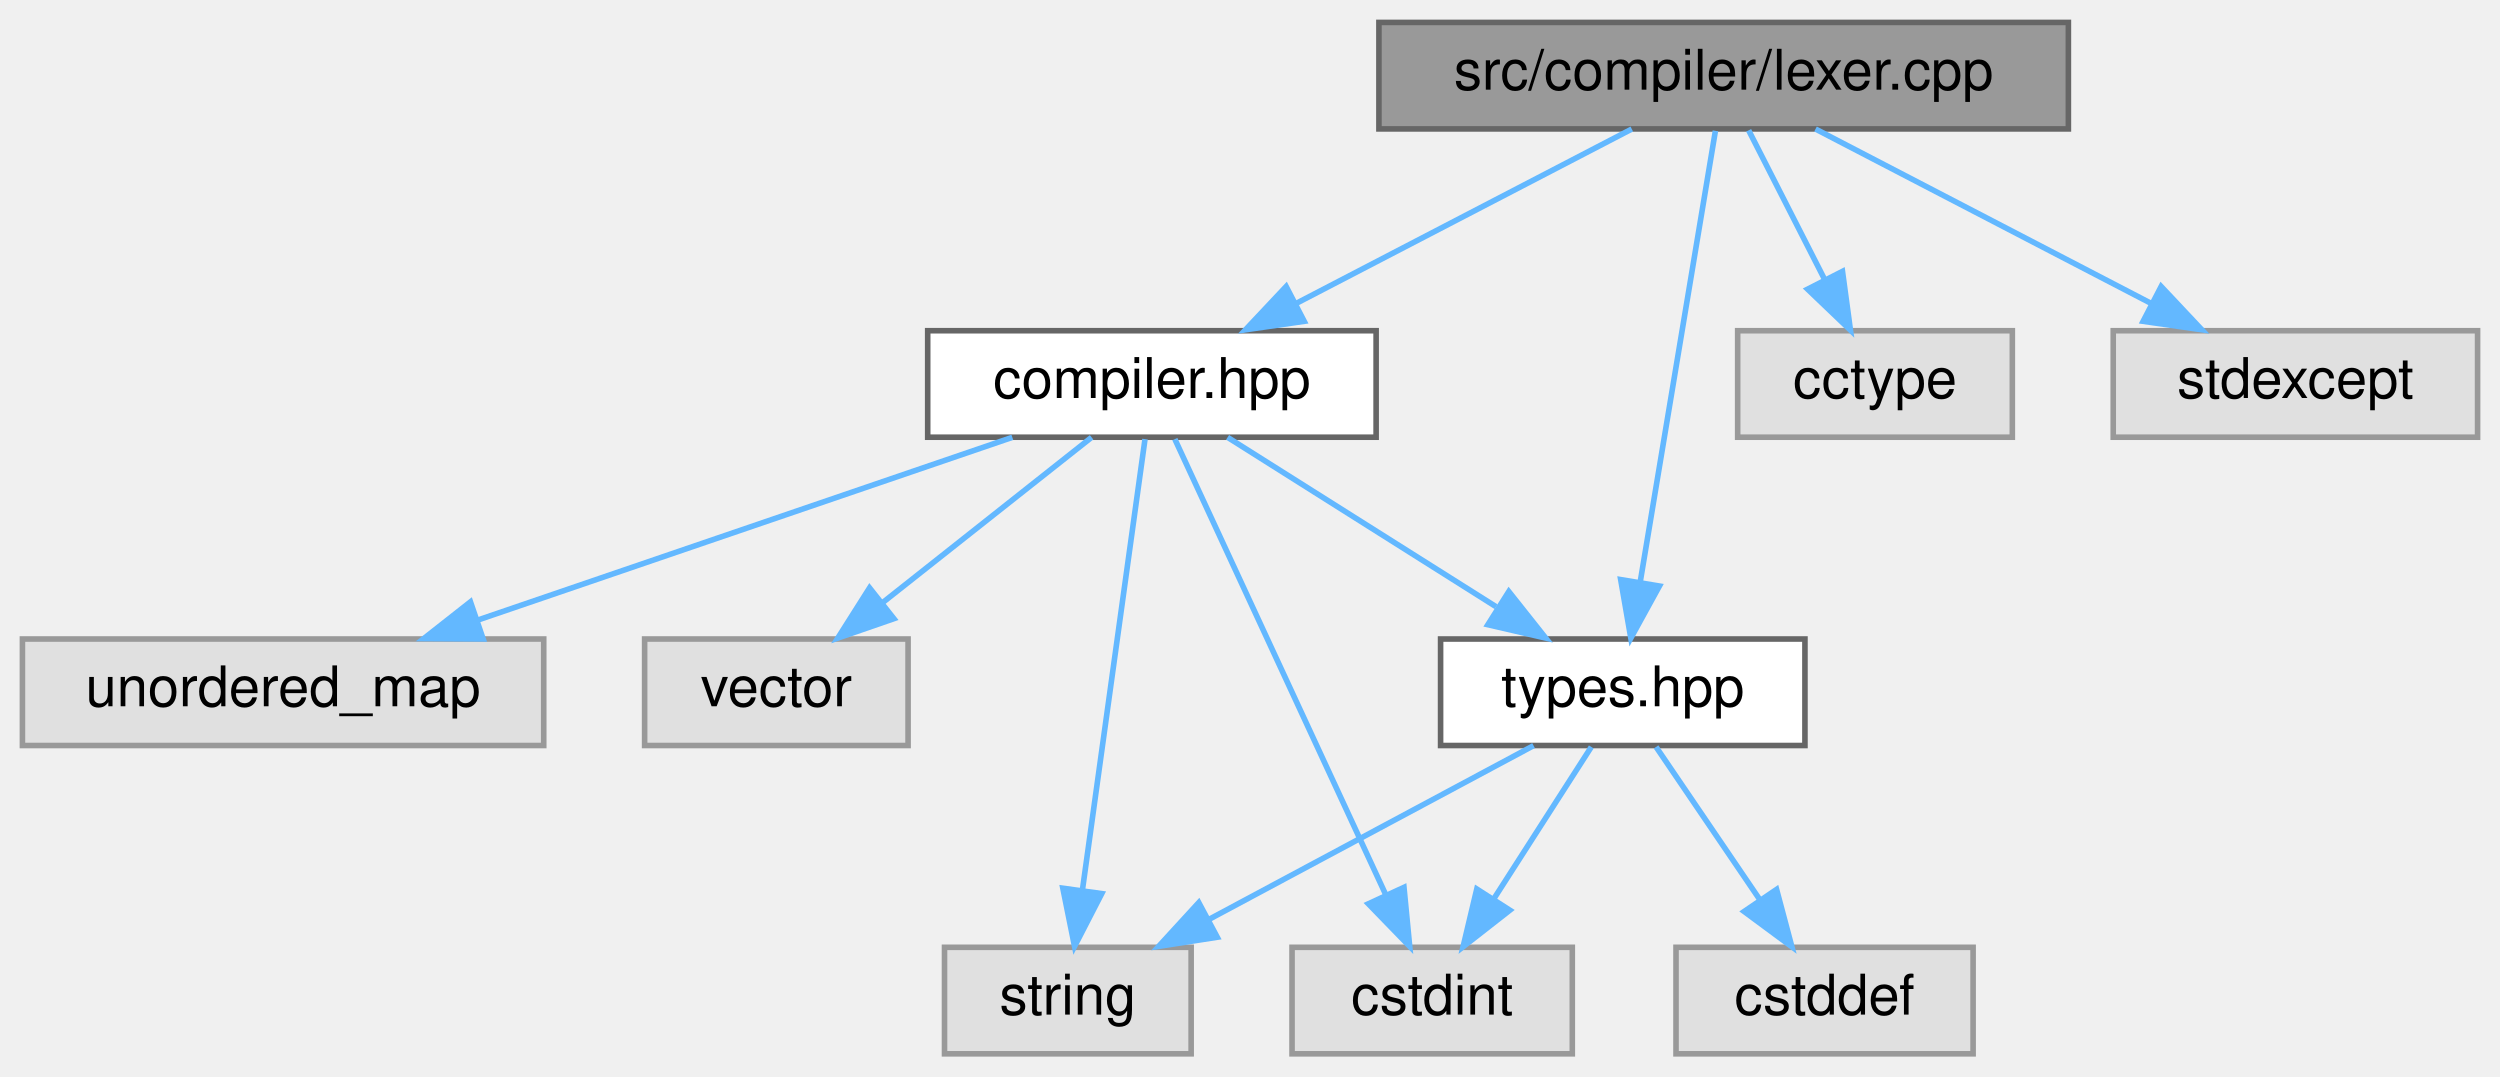
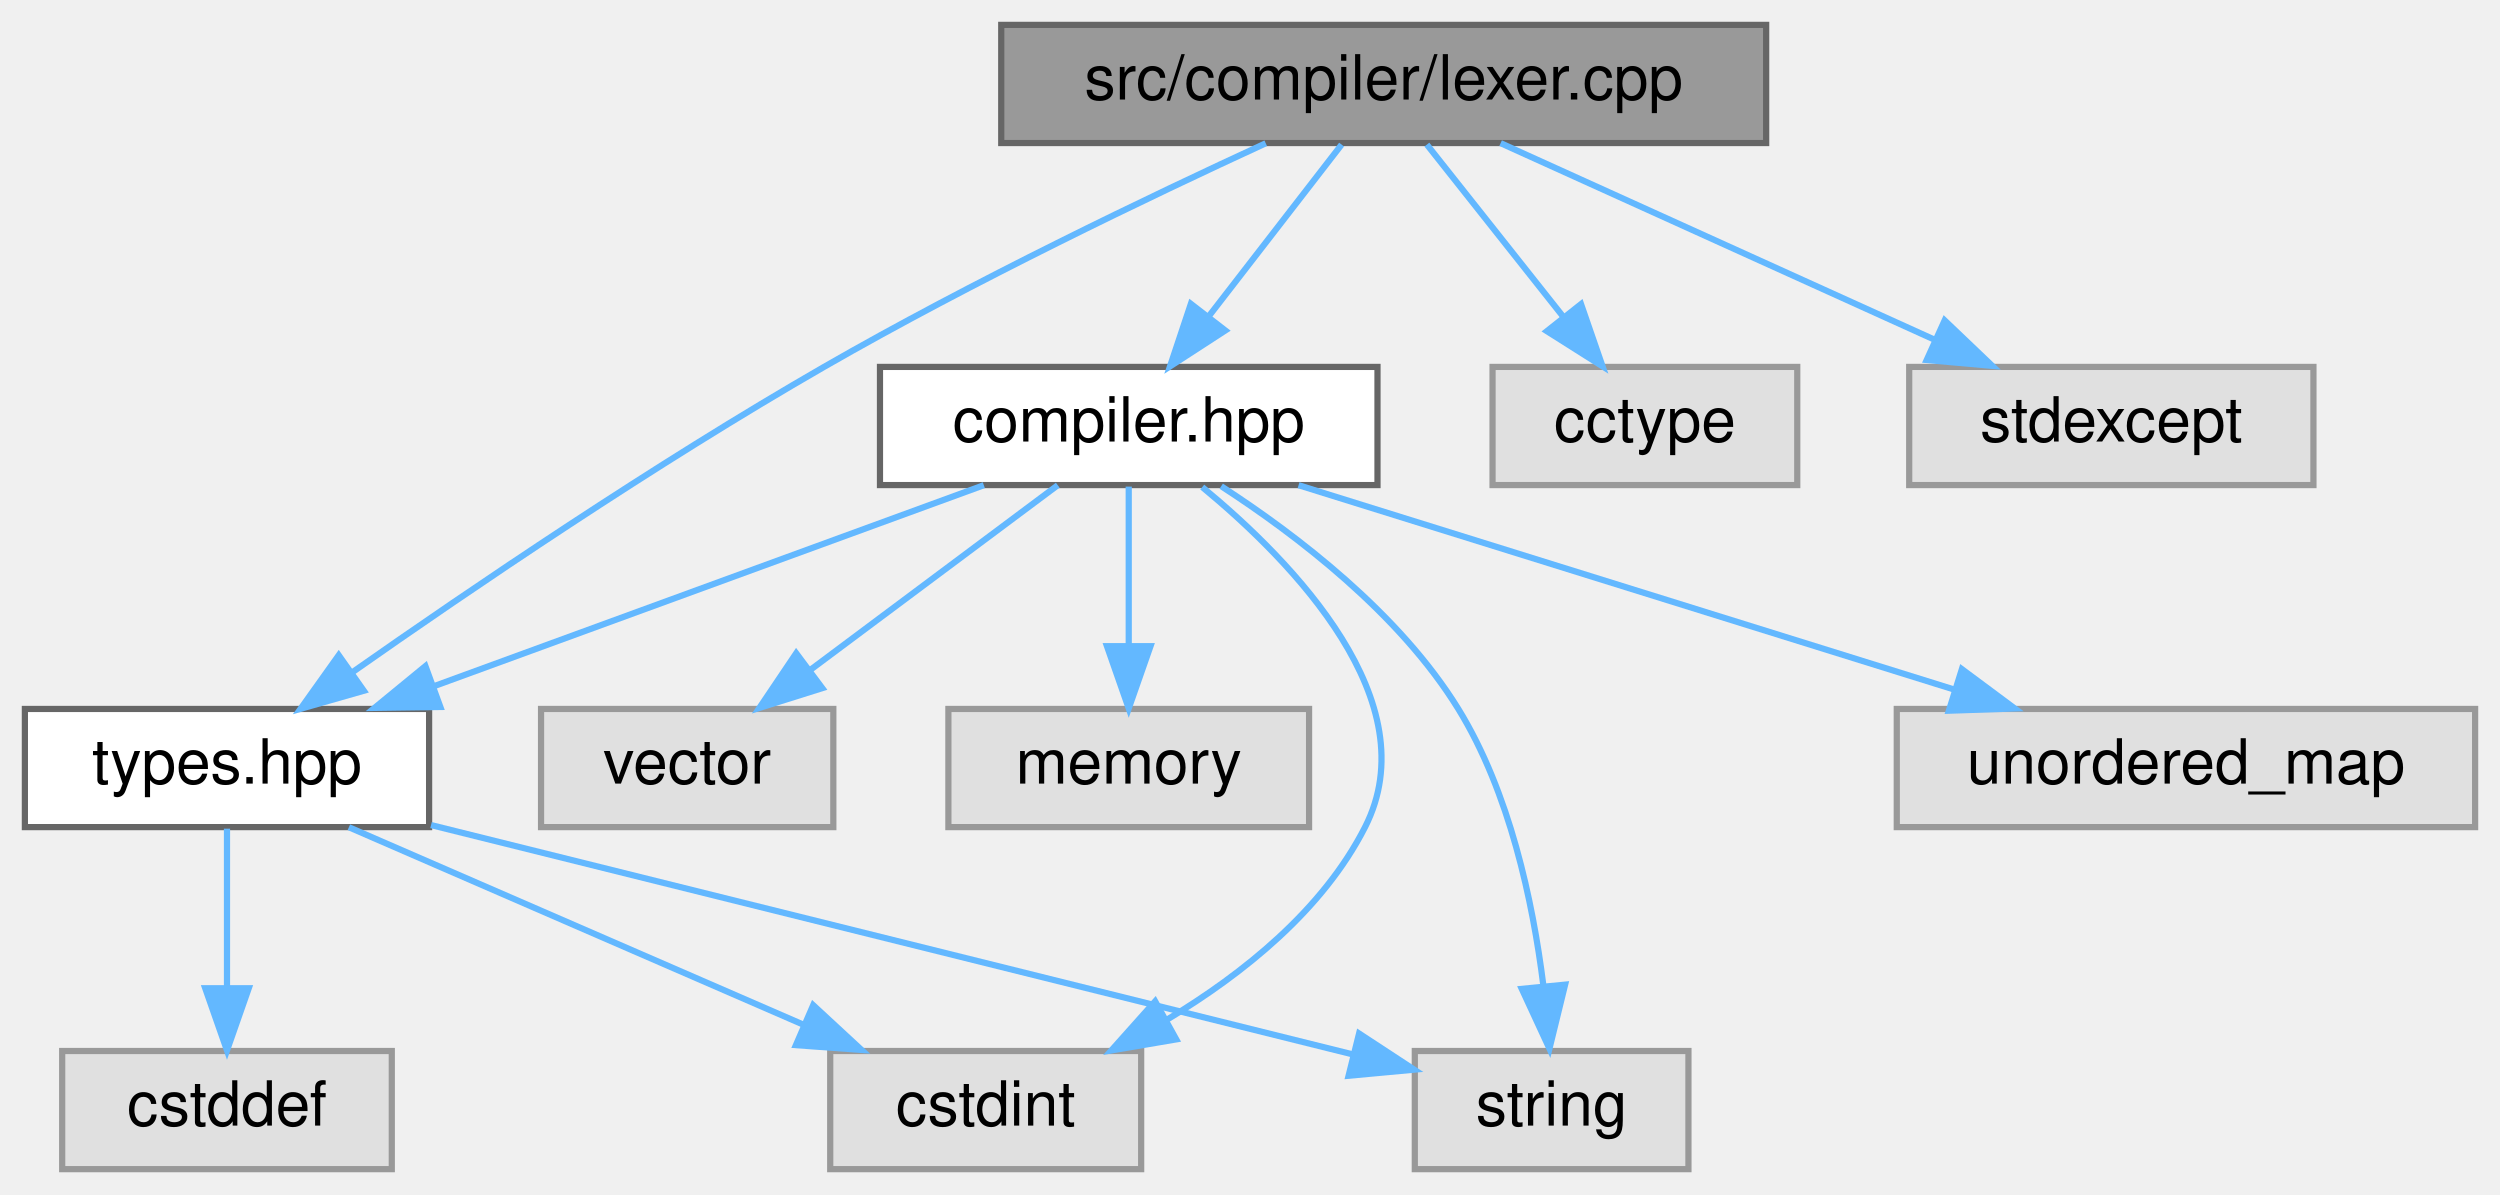
- <svg xmlns="http://www.w3.org/2000/svg" xmlns:xlink="http://www.w3.org/1999/xlink" width="446pt" height="192pt" viewBox="0.00 0.00 446.00 192.00">
+ <svg xmlns="http://www.w3.org/2000/svg" xmlns:xlink="http://www.w3.org/1999/xlink" width="402pt" height="192pt" viewBox="0.00 0.00 402.00 192.00">
  <g id="graph0" class="graph" transform="scale(1 1) rotate(0) translate(4 188)">
    <g id="Node000001" class="node">
      <g id="a_Node000001">
        <a xlink:title=" ">
-           <polygon fill="#999999" stroke="#666666" points="365,-184 242,-184 242,-165 365,-165 365,-184" />
-           <text text-anchor="middle" x="303.5" y="-172" font-family="Helvetica,sans-Serif" font-size="10.00">src/compiler/lexer.cpp</text>
+           <polygon fill="#999999" stroke="#666666" points="280,-184 157,-184 157,-165 280,-165 280,-184" />
+           <text text-anchor="middle" x="218.5" y="-172" font-family="Helvetica,sans-Serif" font-size="10.00">src/compiler/lexer.cpp</text>
        </a>
      </g>
    </g>
    <g id="Node000002" class="node">
      <g id="a_Node000002">
        <a xlink:href="compiler_8hpp.html" target="_top" xlink:title=" ">
-           <polygon fill="white" stroke="#666666" points="241.5,-129 161.5,-129 161.5,-110 241.5,-110 241.5,-129" />
-           <text text-anchor="middle" x="201.5" y="-117" font-family="Helvetica,sans-Serif" font-size="10.00">compiler.hpp</text>
+           <polygon fill="white" stroke="#666666" points="217.5,-129 137.5,-129 137.5,-110 217.5,-110 217.5,-129" />
+           <text text-anchor="middle" x="177.5" y="-117" font-family="Helvetica,sans-Serif" font-size="10.00">compiler.hpp</text>
        </a>
      </g>
    </g>
    <g id="edge1_Node000001_Node000002" class="edge">
      <g id="a_edge1_Node000001_Node000002">
        <a xlink:title=" ">
-           <path fill="none" stroke="#63b8ff" d="M287.11,-164.98C270.93,-156.57 245.93,-143.59 227.12,-133.81" />
-           <polygon fill="#63b8ff" stroke="#63b8ff" points="228.67,-130.68 218.19,-129.17 225.45,-136.89 228.67,-130.68" />
+           <path fill="none" stroke="#63b8ff" d="M211.73,-164.75C205.94,-157.26 197.44,-146.28 190.36,-137.13" />
+           <polygon fill="#63b8ff" stroke="#63b8ff" points="193.03,-134.86 184.14,-129.09 187.49,-139.14 193.03,-134.86" />
        </a>
      </g>
    </g>
    <g id="Node000003" class="node">
      <g id="a_Node000003">
        <a xlink:href="types_8hpp.html" target="_top" xlink:title=" ">
-           <polygon fill="white" stroke="#666666" points="318,-74 253,-74 253,-55 318,-55 318,-74" />
-           <text text-anchor="middle" x="285.5" y="-62" font-family="Helvetica,sans-Serif" font-size="10.00">types.hpp</text>
+           <polygon fill="white" stroke="#666666" points="65,-74 0,-74 0,-55 65,-55 65,-74" />
+           <text text-anchor="middle" x="32.5" y="-62" font-family="Helvetica,sans-Serif" font-size="10.00">types.hpp</text>
        </a>
      </g>
    </g>
-     <g id="edge10_Node000001_Node000003" class="edge">
-       <g id="a_edge10_Node000001_Node000003">
+     <g id="edge11_Node000001_Node000003" class="edge">
+       <g id="a_edge11_Node000001_Node000003">
        <a xlink:title=" ">
-           <path fill="none" stroke="#63b8ff" d="M302.03,-164.66C299.11,-147.17 292.55,-107.8 288.63,-84.27" />
-           <polygon fill="#63b8ff" stroke="#63b8ff" points="292.04,-83.45 286.94,-74.16 285.13,-84.6 292.04,-83.45" />
+           <path fill="none" stroke="#63b8ff" d="M199.53,-164.96C181.06,-156.46 152.38,-142.73 128.5,-129 101.43,-113.44 71.64,-93.22 52.54,-79.82" />
+           <polygon fill="#63b8ff" stroke="#63b8ff" points="54.5,-76.93 44.32,-74.02 50.47,-82.64 54.5,-76.93" />
+         </a>
+       </g>
+     </g>
+     <g id="Node000010" class="node">
+       <g id="a_Node000010">
+         <a xlink:title=" ">
+           <polygon fill="#e0e0e0" stroke="#999999" points="285,-129 236,-129 236,-110 285,-110 285,-129" />
+           <text text-anchor="middle" x="260.5" y="-117" font-family="Helvetica,sans-Serif" font-size="10.00">cctype</text>
+         </a>
+       </g>
+     </g>
+     <g id="edge12_Node000001_Node000010" class="edge">
+       <g id="a_edge12_Node000001_Node000010">
+         <a xlink:title=" ">
+           <path fill="none" stroke="#63b8ff" d="M225.44,-164.75C231.37,-157.26 240.07,-146.28 247.32,-137.13" />
+           <polygon fill="#63b8ff" stroke="#63b8ff" points="250.23,-139.1 253.69,-129.09 244.74,-134.75 250.23,-139.1" />
+         </a>
+       </g>
+     </g>
+     <g id="Node000011" class="node">
+       <g id="a_Node000011">
+         <a xlink:title=" ">
+           <polygon fill="#e0e0e0" stroke="#999999" points="368,-129 303,-129 303,-110 368,-110 368,-129" />
+           <text text-anchor="middle" x="335.5" y="-117" font-family="Helvetica,sans-Serif" font-size="10.00">stdexcept</text>
+         </a>
+       </g>
+     </g>
+     <g id="edge13_Node000001_Node000011" class="edge">
+       <g id="a_edge13_Node000001_Node000011">
+         <a xlink:title=" ">
+           <path fill="none" stroke="#63b8ff" d="M237.3,-164.98C256.12,-156.46 285.32,-143.23 307,-133.41" />
+           <polygon fill="#63b8ff" stroke="#63b8ff" points="308.7,-136.48 316.36,-129.17 305.81,-130.11 308.7,-136.48" />
+         </a>
+       </g>
+     </g>
+     <g id="edge2_Node000002_Node000003" class="edge">
+       <g id="a_edge2_Node000002_Node000003">
+         <a xlink:title=" ">
+           <path fill="none" stroke="#63b8ff" d="M154.2,-109.98C130.25,-101.23 92.72,-87.51 65.67,-77.62" />
+           <polygon fill="#63b8ff" stroke="#63b8ff" points="66.81,-74.32 56.22,-74.17 64.41,-80.89 66.81,-74.32" />
+         </a>
+       </g>
+     </g>
+     <g id="Node000005" class="node">
+       <g id="a_Node000005">
+         <a xlink:title=" ">
+           <polygon fill="#e0e0e0" stroke="#999999" points="179.5,-19 129.5,-19 129.5,0 179.5,0 179.5,-19" />
+           <text text-anchor="middle" x="154.5" y="-7" font-family="Helvetica,sans-Serif" font-size="10.00">cstdint</text>
+         </a>
+       </g>
+     </g>
+     <g id="edge6_Node000002_Node000005" class="edge">
+       <g id="a_edge6_Node000002_Node000005">
+         <a xlink:title=" ">
+           <path fill="none" stroke="#63b8ff" d="M189.32,-109.68C203.94,-97.61 225.75,-75.16 215.5,-55 208.73,-41.68 195.9,-31.41 183.75,-24.1" />
+           <polygon fill="#63b8ff" stroke="#63b8ff" points="185.14,-20.87 174.7,-19.09 181.75,-26.99 185.14,-20.87" />
+         </a>
+       </g>
+     </g>
+     <g id="Node000006" class="node">
+       <g id="a_Node000006">
+         <a xlink:title=" ">
+           <polygon fill="#e0e0e0" stroke="#999999" points="267.5,-19 223.5,-19 223.5,0 267.5,0 267.5,-19" />
+           <text text-anchor="middle" x="245.5" y="-7" font-family="Helvetica,sans-Serif" font-size="10.00">string</text>
+         </a>
+       </g>
+     </g>
+     <g id="edge7_Node000002_Node000006" class="edge">
+       <g id="a_edge7_Node000002_Node000006">
+         <a xlink:title=" ">
+           <path fill="none" stroke="#63b8ff" d="M192.37,-109.82C204.48,-101.98 221.05,-89.34 230.5,-74 238.77,-60.57 242.48,-42.97 244.15,-29.7" />
+           <polygon fill="#63b8ff" stroke="#63b8ff" points="247.67,-29.67 245.15,-19.38 240.7,-28.99 247.67,-29.67" />
+         </a>
+       </g>
+     </g>
+     <g id="Node000007" class="node">
+       <g id="a_Node000007">
+         <a xlink:title=" ">
+           <polygon fill="#e0e0e0" stroke="#999999" points="394,-74 301,-74 301,-55 394,-55 394,-74" />
+           <text text-anchor="middle" x="347.5" y="-62" font-family="Helvetica,sans-Serif" font-size="10.00">unordered_map</text>
+         </a>
+       </g>
+     </g>
+     <g id="edge8_Node000002_Node000007" class="edge">
+       <g id="a_edge8_Node000002_Node000007">
+         <a xlink:title=" ">
+           <path fill="none" stroke="#63b8ff" d="M204.81,-109.98C233.35,-101.09 278.33,-87.07 310.14,-77.15" />
+           <polygon fill="#63b8ff" stroke="#63b8ff" points="311.47,-80.4 319.97,-74.08 309.38,-73.72 311.47,-80.4" />
+         </a>
+       </g>
+     </g>
+     <g id="Node000008" class="node">
+       <g id="a_Node000008">
+         <a xlink:title=" ">
+           <polygon fill="#e0e0e0" stroke="#999999" points="130,-74 83,-74 83,-55 130,-55 130,-74" />
+           <text text-anchor="middle" x="106.5" y="-62" font-family="Helvetica,sans-Serif" font-size="10.00">vector</text>
+         </a>
+       </g>
+     </g>
+     <g id="edge9_Node000002_Node000008" class="edge">
+       <g id="a_edge9_Node000002_Node000008">
+         <a xlink:title=" ">
+           <path fill="none" stroke="#63b8ff" d="M166.09,-109.98C155.39,-102 139.16,-89.88 126.34,-80.31" />
+           <polygon fill="#63b8ff" stroke="#63b8ff" points="128.22,-77.35 118.11,-74.17 124.03,-82.96 128.22,-77.35" />
        </a>
      </g>
    </g>
    <g id="Node000009" class="node">
      <g id="a_Node000009">
        <a xlink:title=" ">
-           <polygon fill="#e0e0e0" stroke="#999999" points="355,-129 306,-129 306,-110 355,-110 355,-129" />
-           <text text-anchor="middle" x="330.5" y="-117" font-family="Helvetica,sans-Serif" font-size="10.00">cctype</text>
+           <polygon fill="#e0e0e0" stroke="#999999" points="206.5,-74 148.5,-74 148.5,-55 206.5,-55 206.5,-74" />
+           <text text-anchor="middle" x="177.5" y="-62" font-family="Helvetica,sans-Serif" font-size="10.00">memory</text>
        </a>
      </g>
    </g>
-     <g id="edge11_Node000001_Node000009" class="edge">
-       <g id="a_edge11_Node000001_Node000009">
+     <g id="edge10_Node000002_Node000009" class="edge">
+       <g id="a_edge10_Node000002_Node000009">
        <a xlink:title=" ">
-           <path fill="none" stroke="#63b8ff" d="M307.96,-164.75C311.62,-157.57 316.91,-147.18 321.45,-138.27" />
-           <polygon fill="#63b8ff" stroke="#63b8ff" points="324.7,-139.59 326.12,-129.09 318.47,-136.41 324.7,-139.59" />
-         </a>
-       </g>
-     </g>
-     <g id="Node000010" class="node">
-       <g id="a_Node000010">
-         <a xlink:title=" ">
-           <polygon fill="#e0e0e0" stroke="#999999" points="438,-129 373,-129 373,-110 438,-110 438,-129" />
-           <text text-anchor="middle" x="405.5" y="-117" font-family="Helvetica,sans-Serif" font-size="10.00">stdexcept</text>
-         </a>
-       </g>
-     </g>
-     <g id="edge12_Node000001_Node000010" class="edge">
-       <g id="a_edge12_Node000001_Node000010">
-         <a xlink:title=" ">
-           <path fill="none" stroke="#63b8ff" d="M319.89,-164.98C336.07,-156.57 361.07,-143.59 379.88,-133.81" />
-           <polygon fill="#63b8ff" stroke="#63b8ff" points="381.55,-136.89 388.81,-129.17 378.33,-130.68 381.55,-136.89" />
-         </a>
-       </g>
-     </g>
-     <g id="edge2_Node000002_Node000003" class="edge">
-       <g id="a_edge2_Node000002_Node000003">
-         <a xlink:title=" ">
-           <path fill="none" stroke="#63b8ff" d="M215,-109.98C227.9,-101.84 247.6,-89.41 262.9,-79.76" />
-           <polygon fill="#63b8ff" stroke="#63b8ff" points="265.17,-82.47 271.76,-74.17 261.43,-76.55 265.17,-82.47" />
-         </a>
-       </g>
-     </g>
-     <g id="Node000005" class="node">
-       <g id="a_Node000005">
-         <a xlink:title=" ">
-           <polygon fill="#e0e0e0" stroke="#999999" points="276.5,-19 226.5,-19 226.5,0 276.5,0 276.5,-19" />
-           <text text-anchor="middle" x="251.5" y="-7" font-family="Helvetica,sans-Serif" font-size="10.00">cstdint</text>
-         </a>
-       </g>
-     </g>
-     <g id="edge6_Node000002_Node000005" class="edge">
-       <g id="a_edge6_Node000002_Node000005">
-         <a xlink:title=" ">
-           <path fill="none" stroke="#63b8ff" d="M205.59,-109.66C213.8,-91.93 232.41,-51.73 243.25,-28.32" />
-           <polygon fill="#63b8ff" stroke="#63b8ff" points="246.47,-29.7 247.49,-19.16 240.11,-26.76 246.47,-29.7" />
-         </a>
-       </g>
-     </g>
-     <g id="Node000006" class="node">
-       <g id="a_Node000006">
-         <a xlink:title=" ">
-           <polygon fill="#e0e0e0" stroke="#999999" points="208.5,-19 164.5,-19 164.5,0 208.5,0 208.5,-19" />
-           <text text-anchor="middle" x="186.5" y="-7" font-family="Helvetica,sans-Serif" font-size="10.00">string</text>
-         </a>
-       </g>
-     </g>
-     <g id="edge7_Node000002_Node000006" class="edge">
-       <g id="a_edge7_Node000002_Node000006">
-         <a xlink:title=" ">
-           <path fill="none" stroke="#63b8ff" d="M200.27,-109.66C197.84,-92.17 192.38,-52.8 189.11,-29.27" />
-           <polygon fill="#63b8ff" stroke="#63b8ff" points="192.55,-28.58 187.7,-19.16 185.61,-29.54 192.55,-28.58" />
-         </a>
-       </g>
-     </g>
-     <g id="Node000007" class="node">
-       <g id="a_Node000007">
-         <a xlink:title=" ">
-           <polygon fill="#e0e0e0" stroke="#999999" points="93,-74 0,-74 0,-55 93,-55 93,-74" />
-           <text text-anchor="middle" x="46.5" y="-62" font-family="Helvetica,sans-Serif" font-size="10.00">unordered_map</text>
-         </a>
-       </g>
-     </g>
-     <g id="edge8_Node000002_Node000007" class="edge">
-       <g id="a_edge8_Node000002_Node000007">
-         <a xlink:title=" ">
-           <path fill="none" stroke="#63b8ff" d="M176.6,-109.98C150.8,-101.16 110.28,-87.31 81.32,-77.41" />
-           <polygon fill="#63b8ff" stroke="#63b8ff" points="82.19,-74.01 71.6,-74.08 79.93,-80.63 82.19,-74.01" />
-         </a>
-       </g>
-     </g>
-     <g id="Node000008" class="node">
-       <g id="a_Node000008">
-         <a xlink:title=" ">
-           <polygon fill="#e0e0e0" stroke="#999999" points="158,-74 111,-74 111,-55 158,-55 158,-74" />
-           <text text-anchor="middle" x="134.5" y="-62" font-family="Helvetica,sans-Serif" font-size="10.00">vector</text>
-         </a>
-       </g>
-     </g>
-     <g id="edge9_Node000002_Node000008" class="edge">
-       <g id="a_edge9_Node000002_Node000008">
-         <a xlink:title=" ">
-           <path fill="none" stroke="#63b8ff" d="M190.74,-109.98C180.73,-102.07 165.61,-90.11 153.57,-80.58" />
-           <polygon fill="#63b8ff" stroke="#63b8ff" points="155.47,-77.63 145.46,-74.17 151.13,-83.12 155.47,-77.63" />
+           <path fill="none" stroke="#63b8ff" d="M177.5,-109.75C177.5,-102.8 177.5,-92.85 177.5,-84.13" />
+           <polygon fill="#63b8ff" stroke="#63b8ff" points="181,-84.09 177.5,-74.09 174,-84.09 181,-84.09" />
        </a>
      </g>
    </g>
    <g id="Node000004" class="node">
      <g id="a_Node000004">
        <a xlink:title=" ">
-           <polygon fill="#e0e0e0" stroke="#999999" points="348,-19 295,-19 295,0 348,0 348,-19" />
-           <text text-anchor="middle" x="321.5" y="-7" font-family="Helvetica,sans-Serif" font-size="10.00">cstddef</text>
+           <polygon fill="#e0e0e0" stroke="#999999" points="59,-19 6,-19 6,0 59,0 59,-19" />
+           <text text-anchor="middle" x="32.5" y="-7" font-family="Helvetica,sans-Serif" font-size="10.00">cstddef</text>
        </a>
      </g>
    </g>
    <g id="edge3_Node000003_Node000004" class="edge">
      <g id="a_edge3_Node000003_Node000004">
        <a xlink:title=" ">
-           <path fill="none" stroke="#63b8ff" d="M291.44,-54.75C296.48,-47.34 303.84,-36.5 310.01,-27.41" />
-           <polygon fill="#63b8ff" stroke="#63b8ff" points="312.94,-29.33 315.67,-19.09 307.15,-25.39 312.94,-29.33" />
+           <path fill="none" stroke="#63b8ff" d="M32.5,-54.75C32.5,-47.8 32.5,-37.85 32.5,-29.13" />
+           <polygon fill="#63b8ff" stroke="#63b8ff" points="36,-29.09 32.5,-19.09 29,-29.09 36,-29.09" />
        </a>
      </g>
    </g>
    <g id="edge4_Node000003_Node000005" class="edge">
      <g id="a_edge4_Node000003_Node000005">
        <a xlink:title=" ">
-           <path fill="none" stroke="#63b8ff" d="M279.89,-54.75C275.18,-47.42 268.33,-36.73 262.53,-27.7" />
-           <polygon fill="#63b8ff" stroke="#63b8ff" points="265.36,-25.62 257.01,-19.09 259.46,-29.4 265.36,-25.62" />
+           <path fill="none" stroke="#63b8ff" d="M52.1,-54.98C71.82,-46.42 102.45,-33.11 125.08,-23.28" />
+           <polygon fill="#63b8ff" stroke="#63b8ff" points="126.76,-26.37 134.54,-19.17 123.98,-19.94 126.76,-26.37" />
        </a>
      </g>
    </g>
    <g id="edge5_Node000003_Node000006" class="edge">
      <g id="a_edge5_Node000003_Node000006">
        <a xlink:title=" ">
-           <path fill="none" stroke="#63b8ff" d="M269.59,-54.98C253.95,-46.61 229.84,-33.7 211.62,-23.95" />
-           <polygon fill="#63b8ff" stroke="#63b8ff" points="213.16,-20.8 202.7,-19.17 209.86,-26.98 213.16,-20.8" />
+           <path fill="none" stroke="#63b8ff" d="M65.31,-55.33C105.68,-45.29 173.74,-28.36 213.65,-18.42" />
+           <polygon fill="#63b8ff" stroke="#63b8ff" points="214.54,-21.81 223.4,-16 212.85,-15.02 214.54,-21.81" />
        </a>
      </g>
    </g>
  </g>
</svg>
